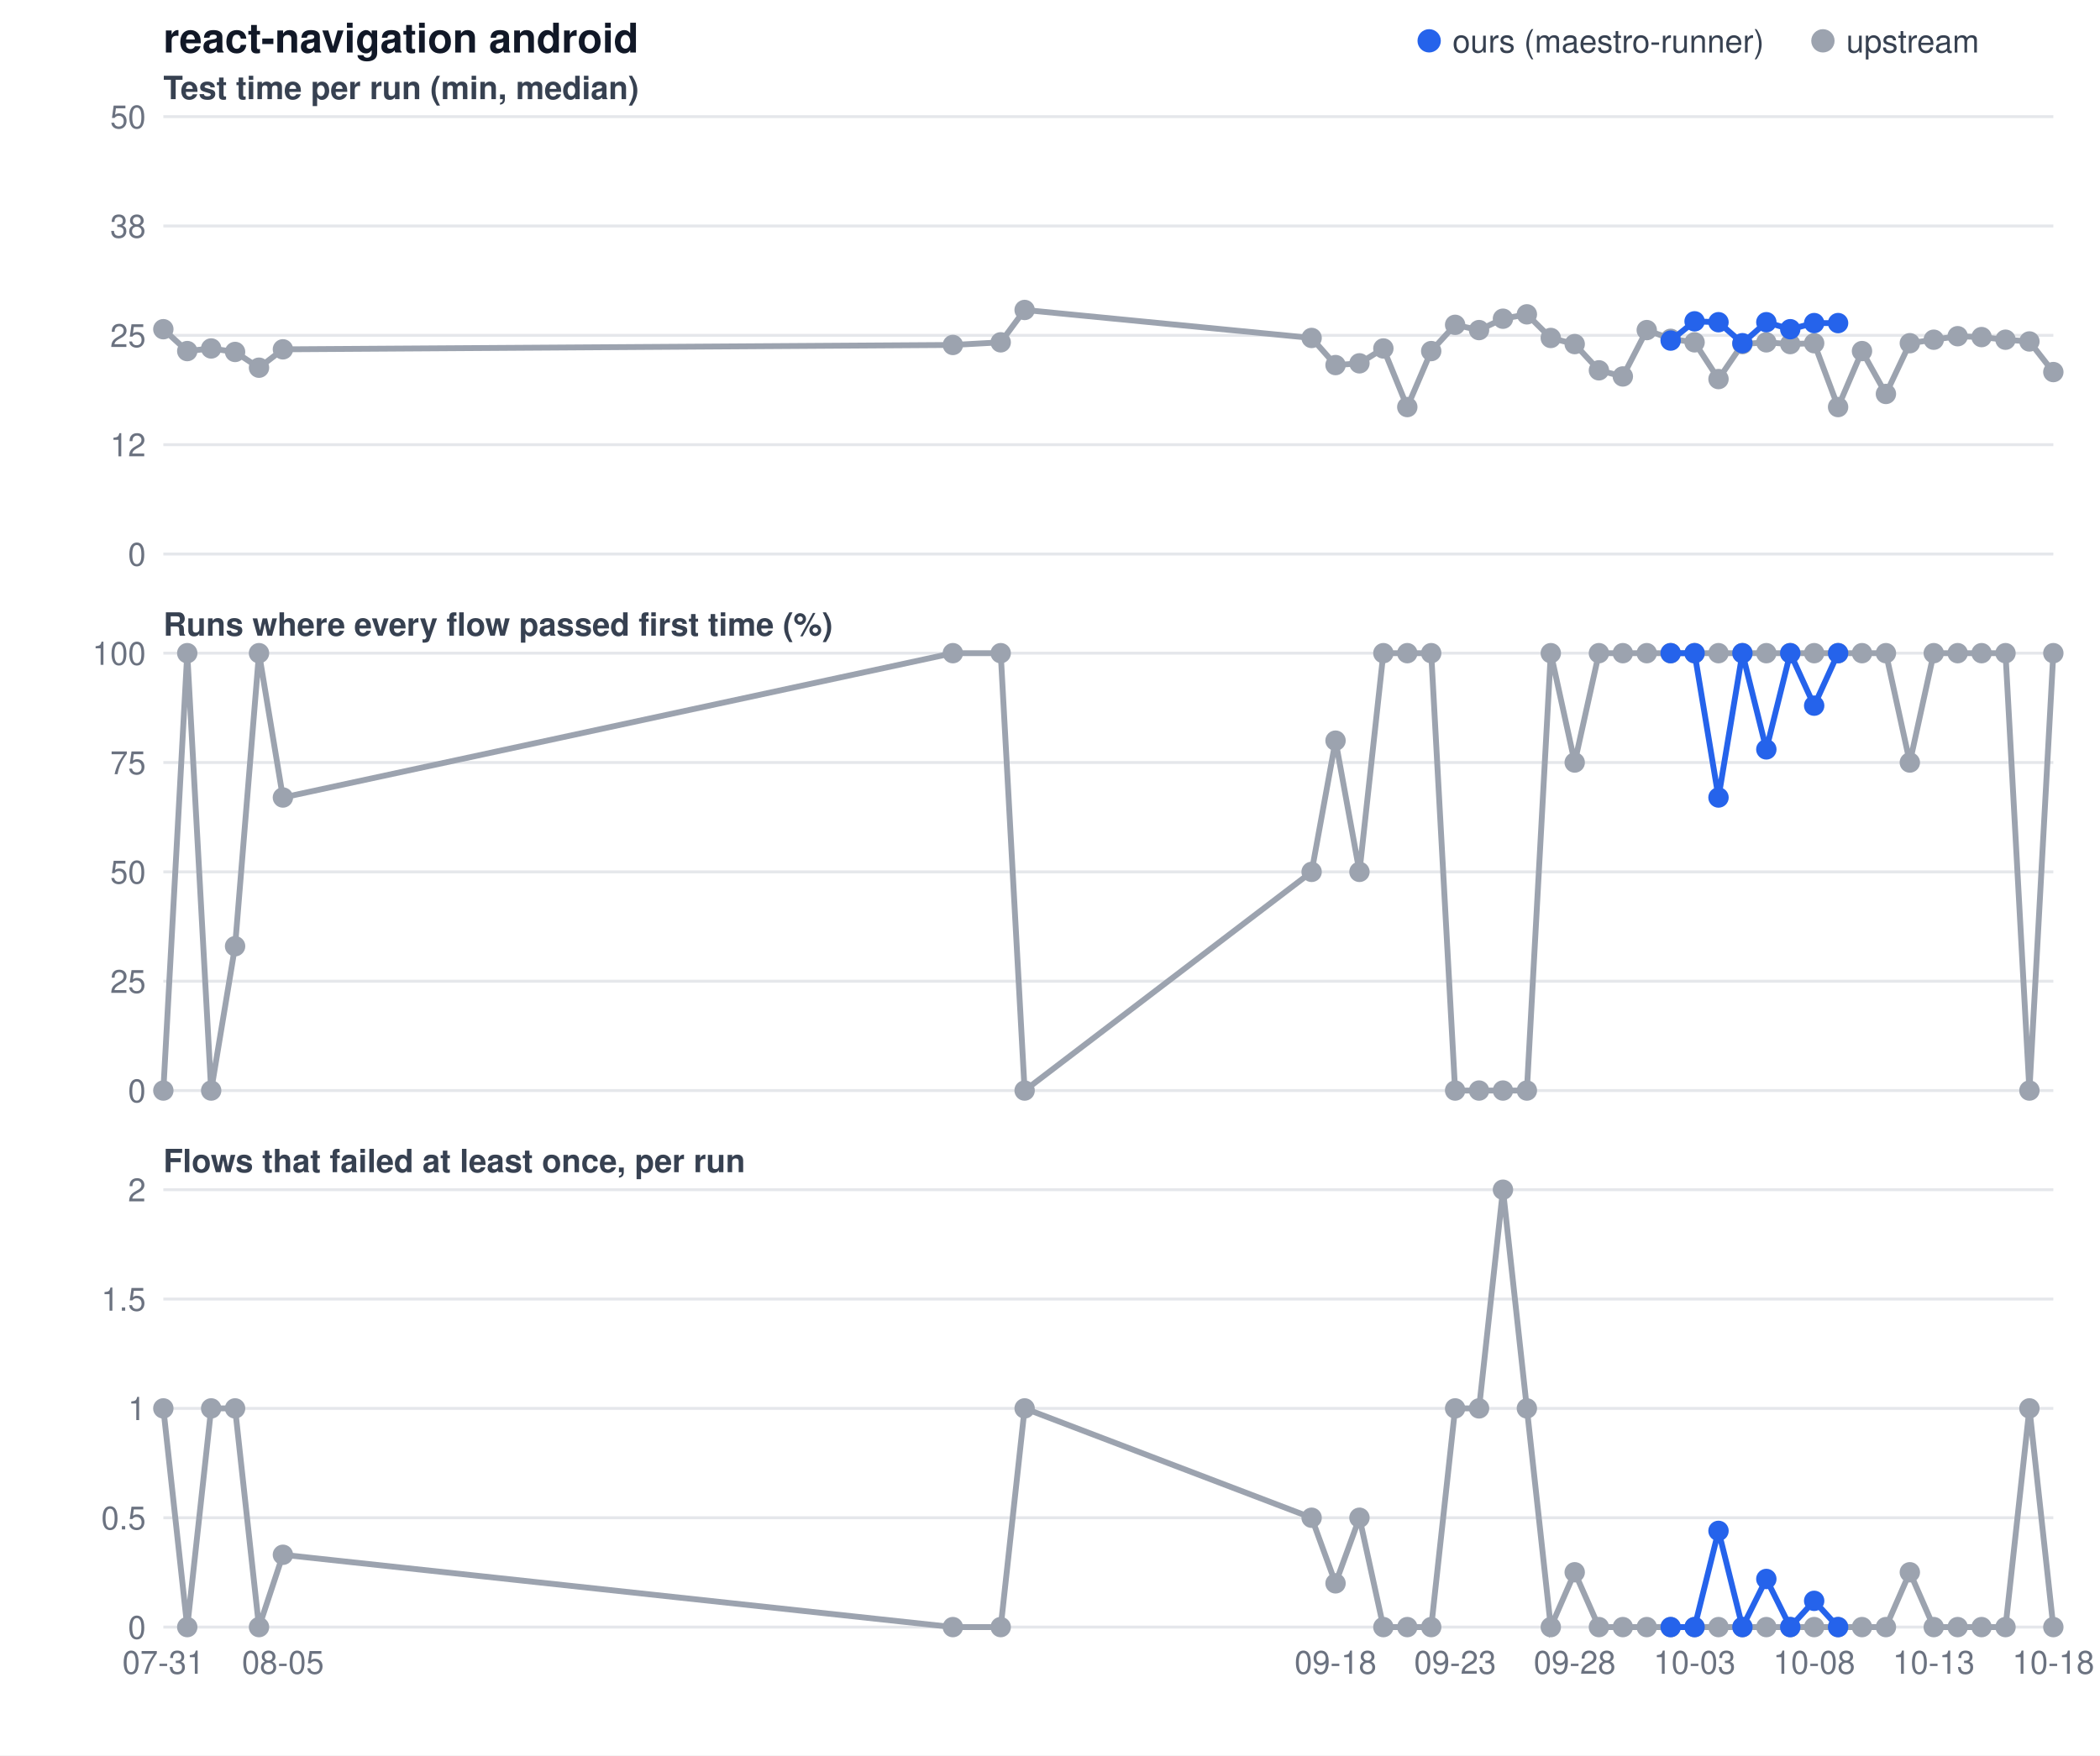
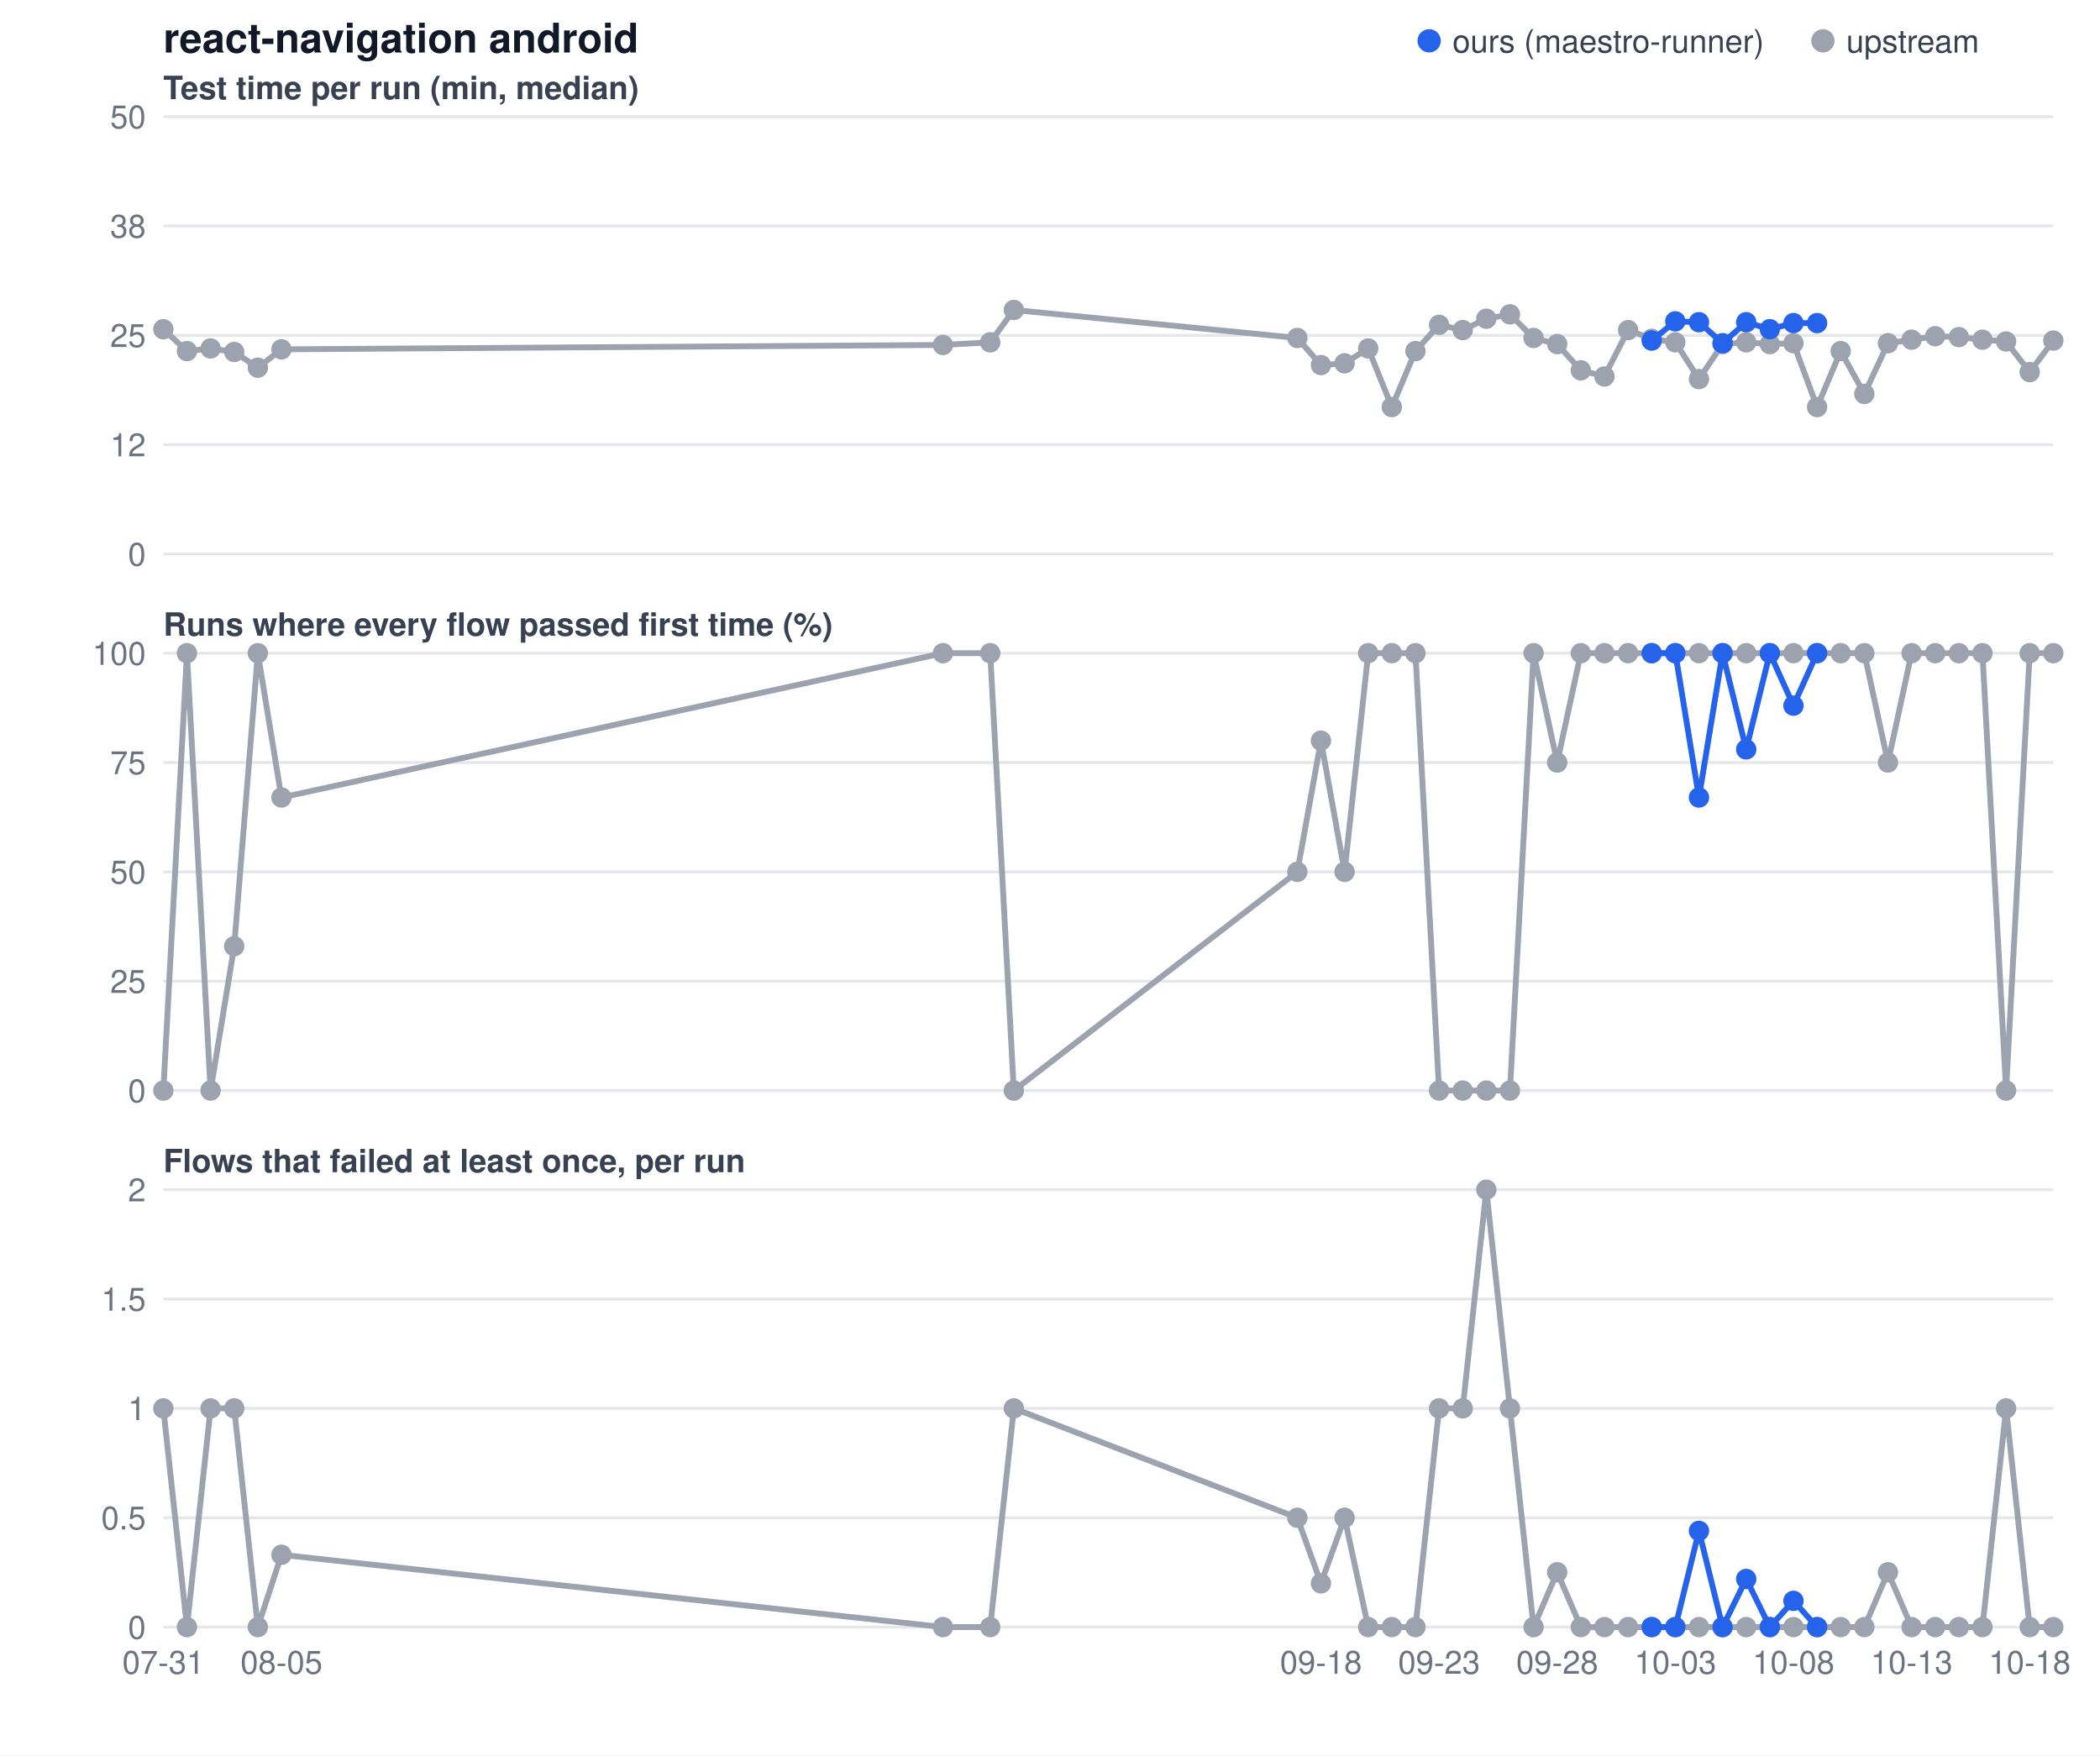
<svg xmlns="http://www.w3.org/2000/svg" width="720" height="602" font-family="-apple-system,Segoe UI,Helvetica,Arial,sans-serif" font-size="11">
  <rect width="100%" height="100%" fill="#ffffff" />
  <text x="56" y="18" font-size="14" font-weight="600" fill="#111827">react-navigation android</text>
  <circle cx="490" cy="14" r="4" fill="#2563eb" />
  <text x="498" y="18" fill="#374151">ours (maestro-runner)</text>
  <circle cx="625" cy="14" r="4" fill="#9ca3af" />
  <text x="633" y="18" fill="#374151">upstream</text>
  <text x="56" y="34" fill="#374151" font-weight="600">Test time per run (min, median)</text>
  <line x1="56" x2="704" y1="190.0" y2="190.0" stroke="#e5e7eb" />
  <text x="50" y="194.0" text-anchor="end" fill="#6b7280">0</text>
  <line x1="56" x2="704" y1="152.5" y2="152.5" stroke="#e5e7eb" />
  <text x="50" y="156.5" text-anchor="end" fill="#6b7280">12</text>
  <line x1="56" x2="704" y1="115.0" y2="115.0" stroke="#e5e7eb" />
  <text x="50" y="119.0" text-anchor="end" fill="#6b7280">25</text>
  <line x1="56" x2="704" y1="77.5" y2="77.5" stroke="#e5e7eb" />
  <text x="50" y="81.5" text-anchor="end" fill="#6b7280">38</text>
  <line x1="56" x2="704" y1="40.0" y2="40.0" stroke="#e5e7eb" />
  <text x="50" y="44.0" text-anchor="end" fill="#6b7280">50</text>
-   <polyline fill="none" stroke="#9ca3af" stroke-width="2" points="56.0,112.9 64.2,120.4 72.4,119.5 80.6,120.7 88.8,126.1 97.0,119.8 326.7,118.3 343.1,117.4 351.3,106.3 449.7,115.9 457.9,125.2 466.1,124.6 474.3,119.5 482.5,139.6 490.7,120.4 498.9,111.4 507.1,113.2 515.3,109.3 523.5,107.8 531.7,115.9 539.9,118.0 548.2,127.0 556.4,129.1 564.6,113.2 572.8,116.2 581.0,117.4 589.2,130.0 597.4,118.0 605.6,117.4 613.8,118.0 622.0,117.7 630.2,139.6 638.4,120.4 646.6,135.1 654.8,117.7 663.0,116.5 671.2,115.3 679.4,115.6 687.6,116.5 695.8,117.1 704.0,127.6" />
+   <polyline fill="none" stroke="#9ca3af" stroke-width="2" points="56.0,112.9 64.1,120.4 72.2,119.5 80.3,120.7 88.4,126.1 96.5,119.8 323.3,118.3 339.5,117.4 347.6,106.3 444.8,115.9 452.9,125.2 461.0,124.6 469.1,119.5 477.2,139.6 485.3,120.4 493.4,111.4 501.5,113.2 509.6,109.3 517.7,107.8 525.8,115.9 533.9,118.0 542.0,127.0 550.1,129.1 558.2,113.2 566.3,116.2 574.4,117.4 582.5,130.0 590.6,118.0 598.7,117.4 606.8,118.0 614.9,117.7 623.0,139.6 631.1,120.4 639.2,135.1 647.3,117.7 655.4,116.5 663.5,115.3 671.6,115.6 679.7,116.5 687.8,117.1 695.9,127.6 704.0,116.8" />
  <circle cx="56.0" cy="112.9" r="3.5" fill="#9ca3af" />
-   <circle cx="64.2" cy="120.4" r="3.5" fill="#9ca3af" />
-   <circle cx="72.4" cy="119.5" r="3.5" fill="#9ca3af" />
-   <circle cx="80.6" cy="120.7" r="3.5" fill="#9ca3af" />
-   <circle cx="88.8" cy="126.1" r="3.5" fill="#9ca3af" />
-   <circle cx="97.0" cy="119.8" r="3.5" fill="#9ca3af" />
-   <circle cx="326.7" cy="118.3" r="3.5" fill="#9ca3af" />
-   <circle cx="343.1" cy="117.4" r="3.5" fill="#9ca3af" />
-   <circle cx="351.3" cy="106.3" r="3.5" fill="#9ca3af" />
-   <circle cx="449.7" cy="115.9" r="3.5" fill="#9ca3af" />
-   <circle cx="457.9" cy="125.2" r="3.5" fill="#9ca3af" />
-   <circle cx="466.1" cy="124.6" r="3.5" fill="#9ca3af" />
-   <circle cx="474.3" cy="119.5" r="3.5" fill="#9ca3af" />
-   <circle cx="482.5" cy="139.6" r="3.5" fill="#9ca3af" />
-   <circle cx="490.7" cy="120.4" r="3.5" fill="#9ca3af" />
-   <circle cx="498.9" cy="111.4" r="3.5" fill="#9ca3af" />
-   <circle cx="507.1" cy="113.2" r="3.5" fill="#9ca3af" />
-   <circle cx="515.3" cy="109.3" r="3.5" fill="#9ca3af" />
-   <circle cx="523.5" cy="107.8" r="3.5" fill="#9ca3af" />
-   <circle cx="531.7" cy="115.9" r="3.5" fill="#9ca3af" />
-   <circle cx="539.9" cy="118.0" r="3.5" fill="#9ca3af" />
-   <circle cx="548.2" cy="127.0" r="3.5" fill="#9ca3af" />
-   <circle cx="556.4" cy="129.1" r="3.5" fill="#9ca3af" />
-   <circle cx="564.6" cy="113.2" r="3.5" fill="#9ca3af" />
-   <circle cx="572.8" cy="116.2" r="3.5" fill="#9ca3af" />
-   <circle cx="581.0" cy="117.4" r="3.5" fill="#9ca3af" />
-   <circle cx="589.2" cy="130.0" r="3.5" fill="#9ca3af" />
-   <circle cx="597.4" cy="118.0" r="3.5" fill="#9ca3af" />
-   <circle cx="605.6" cy="117.4" r="3.5" fill="#9ca3af" />
-   <circle cx="613.8" cy="118.0" r="3.5" fill="#9ca3af" />
-   <circle cx="622.0" cy="117.7" r="3.5" fill="#9ca3af" />
-   <circle cx="630.2" cy="139.6" r="3.5" fill="#9ca3af" />
-   <circle cx="638.4" cy="120.4" r="3.5" fill="#9ca3af" />
-   <circle cx="646.6" cy="135.1" r="3.5" fill="#9ca3af" />
-   <circle cx="654.8" cy="117.7" r="3.5" fill="#9ca3af" />
-   <circle cx="663.0" cy="116.5" r="3.5" fill="#9ca3af" />
-   <circle cx="671.2" cy="115.3" r="3.5" fill="#9ca3af" />
-   <circle cx="679.4" cy="115.6" r="3.5" fill="#9ca3af" />
-   <circle cx="687.6" cy="116.5" r="3.5" fill="#9ca3af" />
-   <circle cx="695.8" cy="117.1" r="3.5" fill="#9ca3af" />
-   <circle cx="704.0" cy="127.6" r="3.5" fill="#9ca3af" />
-   <polyline fill="none" stroke="#2563eb" stroke-width="2" points="572.8,116.8 581.0,110.2 589.2,110.5 597.4,117.7 605.6,110.5 613.8,112.9 622.0,110.8 630.2,110.8" />
-   <circle cx="572.8" cy="116.8" r="3.5" fill="#2563eb" />
-   <circle cx="581.0" cy="110.2" r="3.5" fill="#2563eb" />
-   <circle cx="589.2" cy="110.5" r="3.5" fill="#2563eb" />
-   <circle cx="597.4" cy="117.7" r="3.5" fill="#2563eb" />
-   <circle cx="605.6" cy="110.5" r="3.5" fill="#2563eb" />
-   <circle cx="613.8" cy="112.9" r="3.5" fill="#2563eb" />
-   <circle cx="622.0" cy="110.8" r="3.5" fill="#2563eb" />
-   <circle cx="630.2" cy="110.8" r="3.5" fill="#2563eb" />
+   <circle cx="64.1" cy="120.4" r="3.5" fill="#9ca3af" />
+   <circle cx="72.2" cy="119.5" r="3.5" fill="#9ca3af" />
+   <circle cx="80.3" cy="120.7" r="3.5" fill="#9ca3af" />
+   <circle cx="88.4" cy="126.1" r="3.5" fill="#9ca3af" />
+   <circle cx="96.5" cy="119.8" r="3.5" fill="#9ca3af" />
+   <circle cx="323.3" cy="118.3" r="3.5" fill="#9ca3af" />
+   <circle cx="339.5" cy="117.4" r="3.5" fill="#9ca3af" />
+   <circle cx="347.6" cy="106.3" r="3.5" fill="#9ca3af" />
+   <circle cx="444.8" cy="115.9" r="3.5" fill="#9ca3af" />
+   <circle cx="452.9" cy="125.2" r="3.5" fill="#9ca3af" />
+   <circle cx="461.0" cy="124.6" r="3.5" fill="#9ca3af" />
+   <circle cx="469.1" cy="119.5" r="3.5" fill="#9ca3af" />
+   <circle cx="477.2" cy="139.6" r="3.5" fill="#9ca3af" />
+   <circle cx="485.3" cy="120.4" r="3.5" fill="#9ca3af" />
+   <circle cx="493.4" cy="111.4" r="3.5" fill="#9ca3af" />
+   <circle cx="501.5" cy="113.2" r="3.5" fill="#9ca3af" />
+   <circle cx="509.6" cy="109.3" r="3.5" fill="#9ca3af" />
+   <circle cx="517.7" cy="107.8" r="3.5" fill="#9ca3af" />
+   <circle cx="525.8" cy="115.9" r="3.5" fill="#9ca3af" />
+   <circle cx="533.9" cy="118.0" r="3.5" fill="#9ca3af" />
+   <circle cx="542.0" cy="127.0" r="3.5" fill="#9ca3af" />
+   <circle cx="550.1" cy="129.1" r="3.5" fill="#9ca3af" />
+   <circle cx="558.2" cy="113.2" r="3.5" fill="#9ca3af" />
+   <circle cx="566.3" cy="116.2" r="3.5" fill="#9ca3af" />
+   <circle cx="574.4" cy="117.4" r="3.5" fill="#9ca3af" />
+   <circle cx="582.5" cy="130.0" r="3.5" fill="#9ca3af" />
+   <circle cx="590.6" cy="118.0" r="3.5" fill="#9ca3af" />
+   <circle cx="598.7" cy="117.4" r="3.5" fill="#9ca3af" />
+   <circle cx="606.8" cy="118.0" r="3.5" fill="#9ca3af" />
+   <circle cx="614.9" cy="117.7" r="3.5" fill="#9ca3af" />
+   <circle cx="623.0" cy="139.6" r="3.5" fill="#9ca3af" />
+   <circle cx="631.1" cy="120.4" r="3.5" fill="#9ca3af" />
+   <circle cx="639.2" cy="135.1" r="3.5" fill="#9ca3af" />
+   <circle cx="647.3" cy="117.7" r="3.5" fill="#9ca3af" />
+   <circle cx="655.4" cy="116.5" r="3.5" fill="#9ca3af" />
+   <circle cx="663.5" cy="115.3" r="3.5" fill="#9ca3af" />
+   <circle cx="671.6" cy="115.6" r="3.5" fill="#9ca3af" />
+   <circle cx="679.7" cy="116.5" r="3.5" fill="#9ca3af" />
+   <circle cx="687.8" cy="117.1" r="3.5" fill="#9ca3af" />
+   <circle cx="695.9" cy="127.6" r="3.5" fill="#9ca3af" />
+   <circle cx="704.0" cy="116.8" r="3.5" fill="#9ca3af" />
+   <polyline fill="none" stroke="#2563eb" stroke-width="2" points="566.3,116.8 574.4,110.2 582.5,110.5 590.6,117.7 598.7,110.5 606.8,112.9 614.9,110.8 623.0,110.8" />
+   <circle cx="566.3" cy="116.8" r="3.5" fill="#2563eb" />
+   <circle cx="574.4" cy="110.2" r="3.5" fill="#2563eb" />
+   <circle cx="582.5" cy="110.5" r="3.5" fill="#2563eb" />
+   <circle cx="590.6" cy="117.7" r="3.5" fill="#2563eb" />
+   <circle cx="598.7" cy="110.5" r="3.5" fill="#2563eb" />
+   <circle cx="606.8" cy="112.9" r="3.5" fill="#2563eb" />
+   <circle cx="614.9" cy="110.8" r="3.5" fill="#2563eb" />
+   <circle cx="623.0" cy="110.8" r="3.5" fill="#2563eb" />
  <text x="56" y="218" fill="#374151" font-weight="600">Runs where every flow passed first time (%)</text>
  <line x1="56" x2="704" y1="374.0" y2="374.0" stroke="#e5e7eb" />
  <text x="50" y="378.0" text-anchor="end" fill="#6b7280">0</text>
  <line x1="56" x2="704" y1="336.5" y2="336.5" stroke="#e5e7eb" />
  <text x="50" y="340.5" text-anchor="end" fill="#6b7280">25</text>
  <line x1="56" x2="704" y1="299.0" y2="299.0" stroke="#e5e7eb" />
  <text x="50" y="303.0" text-anchor="end" fill="#6b7280">50</text>
  <line x1="56" x2="704" y1="261.5" y2="261.5" stroke="#e5e7eb" />
  <text x="50" y="265.5" text-anchor="end" fill="#6b7280">75</text>
  <line x1="56" x2="704" y1="224.0" y2="224.0" stroke="#e5e7eb" />
  <text x="50" y="228.0" text-anchor="end" fill="#6b7280">100</text>
-   <polyline fill="none" stroke="#9ca3af" stroke-width="2" points="56.0,374.0 64.2,224.0 72.4,374.0 80.6,324.5 88.8,224.0 97.0,273.5 326.7,224.0 343.1,224.0 351.3,374.0 449.7,299.0 457.9,254.0 466.1,299.0 474.3,224.0 482.5,224.0 490.7,224.0 498.9,374.0 507.1,374.0 515.3,374.0 523.5,374.0 531.7,224.0 539.9,261.5 548.2,224.0 556.4,224.0 564.6,224.0 572.8,224.0 581.0,224.0 589.2,224.0 597.4,224.0 605.6,224.0 613.8,224.0 622.0,224.0 630.2,224.0 638.4,224.0 646.6,224.0 654.8,261.5 663.0,224.0 671.2,224.0 679.4,224.0 687.6,224.0 695.8,374.0 704.0,224.0" />
+   <polyline fill="none" stroke="#9ca3af" stroke-width="2" points="56.0,374.0 64.1,224.0 72.2,374.0 80.3,324.5 88.4,224.0 96.5,273.5 323.3,224.0 339.5,224.0 347.6,374.0 444.8,299.0 452.9,254.0 461.0,299.0 469.1,224.0 477.2,224.0 485.3,224.0 493.4,374.0 501.5,374.0 509.6,374.0 517.7,374.0 525.8,224.0 533.9,261.5 542.0,224.0 550.1,224.0 558.2,224.0 566.3,224.0 574.4,224.0 582.5,224.0 590.6,224.0 598.7,224.0 606.8,224.0 614.9,224.0 623.0,224.0 631.1,224.0 639.2,224.0 647.3,261.5 655.4,224.0 663.5,224.0 671.6,224.0 679.7,224.0 687.8,374.0 695.9,224.0 704.0,224.0" />
  <circle cx="56.0" cy="374.0" r="3.5" fill="#9ca3af" />
-   <circle cx="64.2" cy="224.0" r="3.5" fill="#9ca3af" />
-   <circle cx="72.4" cy="374.0" r="3.5" fill="#9ca3af" />
-   <circle cx="80.6" cy="324.5" r="3.5" fill="#9ca3af" />
-   <circle cx="88.8" cy="224.0" r="3.5" fill="#9ca3af" />
-   <circle cx="97.0" cy="273.5" r="3.5" fill="#9ca3af" />
-   <circle cx="326.7" cy="224.0" r="3.5" fill="#9ca3af" />
-   <circle cx="343.1" cy="224.0" r="3.5" fill="#9ca3af" />
-   <circle cx="351.3" cy="374.0" r="3.5" fill="#9ca3af" />
-   <circle cx="449.7" cy="299.0" r="3.5" fill="#9ca3af" />
-   <circle cx="457.9" cy="254.0" r="3.5" fill="#9ca3af" />
-   <circle cx="466.1" cy="299.0" r="3.5" fill="#9ca3af" />
-   <circle cx="474.3" cy="224.0" r="3.5" fill="#9ca3af" />
-   <circle cx="482.5" cy="224.0" r="3.5" fill="#9ca3af" />
-   <circle cx="490.7" cy="224.0" r="3.5" fill="#9ca3af" />
-   <circle cx="498.9" cy="374.0" r="3.5" fill="#9ca3af" />
-   <circle cx="507.1" cy="374.0" r="3.5" fill="#9ca3af" />
-   <circle cx="515.3" cy="374.0" r="3.5" fill="#9ca3af" />
-   <circle cx="523.5" cy="374.0" r="3.5" fill="#9ca3af" />
-   <circle cx="531.7" cy="224.0" r="3.5" fill="#9ca3af" />
-   <circle cx="539.9" cy="261.5" r="3.5" fill="#9ca3af" />
-   <circle cx="548.2" cy="224.0" r="3.5" fill="#9ca3af" />
-   <circle cx="556.4" cy="224.0" r="3.5" fill="#9ca3af" />
-   <circle cx="564.6" cy="224.0" r="3.5" fill="#9ca3af" />
-   <circle cx="572.8" cy="224.0" r="3.5" fill="#9ca3af" />
-   <circle cx="581.0" cy="224.0" r="3.5" fill="#9ca3af" />
-   <circle cx="589.2" cy="224.0" r="3.5" fill="#9ca3af" />
-   <circle cx="597.4" cy="224.0" r="3.5" fill="#9ca3af" />
-   <circle cx="605.6" cy="224.0" r="3.5" fill="#9ca3af" />
-   <circle cx="613.8" cy="224.0" r="3.5" fill="#9ca3af" />
-   <circle cx="622.0" cy="224.0" r="3.5" fill="#9ca3af" />
-   <circle cx="630.2" cy="224.0" r="3.5" fill="#9ca3af" />
-   <circle cx="638.4" cy="224.0" r="3.5" fill="#9ca3af" />
-   <circle cx="646.6" cy="224.0" r="3.5" fill="#9ca3af" />
-   <circle cx="654.8" cy="261.5" r="3.5" fill="#9ca3af" />
-   <circle cx="663.0" cy="224.0" r="3.5" fill="#9ca3af" />
-   <circle cx="671.2" cy="224.0" r="3.5" fill="#9ca3af" />
-   <circle cx="679.4" cy="224.0" r="3.5" fill="#9ca3af" />
-   <circle cx="687.6" cy="224.0" r="3.5" fill="#9ca3af" />
-   <circle cx="695.8" cy="374.0" r="3.5" fill="#9ca3af" />
+   <circle cx="64.1" cy="224.0" r="3.5" fill="#9ca3af" />
+   <circle cx="72.2" cy="374.0" r="3.5" fill="#9ca3af" />
+   <circle cx="80.3" cy="324.5" r="3.5" fill="#9ca3af" />
+   <circle cx="88.4" cy="224.0" r="3.5" fill="#9ca3af" />
+   <circle cx="96.5" cy="273.5" r="3.5" fill="#9ca3af" />
+   <circle cx="323.3" cy="224.0" r="3.5" fill="#9ca3af" />
+   <circle cx="339.5" cy="224.0" r="3.5" fill="#9ca3af" />
+   <circle cx="347.6" cy="374.0" r="3.5" fill="#9ca3af" />
+   <circle cx="444.8" cy="299.0" r="3.5" fill="#9ca3af" />
+   <circle cx="452.9" cy="254.0" r="3.5" fill="#9ca3af" />
+   <circle cx="461.0" cy="299.0" r="3.5" fill="#9ca3af" />
+   <circle cx="469.1" cy="224.0" r="3.5" fill="#9ca3af" />
+   <circle cx="477.2" cy="224.0" r="3.5" fill="#9ca3af" />
+   <circle cx="485.3" cy="224.0" r="3.5" fill="#9ca3af" />
+   <circle cx="493.4" cy="374.0" r="3.5" fill="#9ca3af" />
+   <circle cx="501.5" cy="374.0" r="3.5" fill="#9ca3af" />
+   <circle cx="509.6" cy="374.0" r="3.5" fill="#9ca3af" />
+   <circle cx="517.7" cy="374.0" r="3.5" fill="#9ca3af" />
+   <circle cx="525.8" cy="224.0" r="3.5" fill="#9ca3af" />
+   <circle cx="533.9" cy="261.5" r="3.5" fill="#9ca3af" />
+   <circle cx="542.0" cy="224.0" r="3.5" fill="#9ca3af" />
+   <circle cx="550.1" cy="224.0" r="3.5" fill="#9ca3af" />
+   <circle cx="558.2" cy="224.0" r="3.5" fill="#9ca3af" />
+   <circle cx="566.3" cy="224.0" r="3.5" fill="#9ca3af" />
+   <circle cx="574.4" cy="224.0" r="3.5" fill="#9ca3af" />
+   <circle cx="582.5" cy="224.0" r="3.5" fill="#9ca3af" />
+   <circle cx="590.6" cy="224.0" r="3.5" fill="#9ca3af" />
+   <circle cx="598.7" cy="224.0" r="3.5" fill="#9ca3af" />
+   <circle cx="606.8" cy="224.0" r="3.5" fill="#9ca3af" />
+   <circle cx="614.9" cy="224.0" r="3.5" fill="#9ca3af" />
+   <circle cx="623.0" cy="224.0" r="3.5" fill="#9ca3af" />
+   <circle cx="631.1" cy="224.0" r="3.5" fill="#9ca3af" />
+   <circle cx="639.2" cy="224.0" r="3.5" fill="#9ca3af" />
+   <circle cx="647.3" cy="261.5" r="3.5" fill="#9ca3af" />
+   <circle cx="655.4" cy="224.0" r="3.5" fill="#9ca3af" />
+   <circle cx="663.5" cy="224.0" r="3.5" fill="#9ca3af" />
+   <circle cx="671.6" cy="224.0" r="3.5" fill="#9ca3af" />
+   <circle cx="679.7" cy="224.0" r="3.5" fill="#9ca3af" />
+   <circle cx="687.8" cy="374.0" r="3.5" fill="#9ca3af" />
+   <circle cx="695.9" cy="224.0" r="3.5" fill="#9ca3af" />
  <circle cx="704.0" cy="224.0" r="3.5" fill="#9ca3af" />
-   <polyline fill="none" stroke="#2563eb" stroke-width="2" points="572.8,224.0 581.0,224.0 589.2,273.5 597.4,224.0 605.6,257.0 613.8,224.0 622.0,242.0 630.2,224.0" />
-   <circle cx="572.8" cy="224.0" r="3.5" fill="#2563eb" />
-   <circle cx="581.0" cy="224.0" r="3.5" fill="#2563eb" />
-   <circle cx="589.2" cy="273.5" r="3.5" fill="#2563eb" />
-   <circle cx="597.4" cy="224.0" r="3.5" fill="#2563eb" />
-   <circle cx="605.6" cy="257.0" r="3.5" fill="#2563eb" />
-   <circle cx="613.8" cy="224.0" r="3.5" fill="#2563eb" />
-   <circle cx="622.0" cy="242.0" r="3.5" fill="#2563eb" />
-   <circle cx="630.2" cy="224.0" r="3.5" fill="#2563eb" />
+   <polyline fill="none" stroke="#2563eb" stroke-width="2" points="566.3,224.0 574.4,224.0 582.5,273.5 590.6,224.0 598.7,257.0 606.8,224.0 614.9,242.0 623.0,224.0" />
+   <circle cx="566.3" cy="224.0" r="3.5" fill="#2563eb" />
+   <circle cx="574.4" cy="224.0" r="3.5" fill="#2563eb" />
+   <circle cx="582.5" cy="273.5" r="3.5" fill="#2563eb" />
+   <circle cx="590.6" cy="224.0" r="3.5" fill="#2563eb" />
+   <circle cx="598.7" cy="257.0" r="3.5" fill="#2563eb" />
+   <circle cx="606.8" cy="224.0" r="3.5" fill="#2563eb" />
+   <circle cx="614.9" cy="242.0" r="3.5" fill="#2563eb" />
+   <circle cx="623.0" cy="224.0" r="3.5" fill="#2563eb" />
  <text x="56" y="402" fill="#374151" font-weight="600">Flows that failed at least once, per run</text>
  <line x1="56" x2="704" y1="558.0" y2="558.0" stroke="#e5e7eb" />
  <text x="50" y="562.0" text-anchor="end" fill="#6b7280">0</text>
  <line x1="56" x2="704" y1="520.5" y2="520.5" stroke="#e5e7eb" />
  <text x="50" y="524.5" text-anchor="end" fill="#6b7280">0.5</text>
  <line x1="56" x2="704" y1="483.0" y2="483.0" stroke="#e5e7eb" />
  <text x="50" y="487.0" text-anchor="end" fill="#6b7280">1</text>
  <line x1="56" x2="704" y1="445.5" y2="445.5" stroke="#e5e7eb" />
  <text x="50" y="449.5" text-anchor="end" fill="#6b7280">1.5</text>
  <line x1="56" x2="704" y1="408.0" y2="408.0" stroke="#e5e7eb" />
  <text x="50" y="412.0" text-anchor="end" fill="#6b7280">2</text>
-   <polyline fill="none" stroke="#9ca3af" stroke-width="2" points="56.0,483.0 64.2,558.0 72.4,483.0 80.6,483.0 88.8,558.0 97.0,533.2 326.7,558.0 343.1,558.0 351.3,483.0 449.7,520.5 457.9,543.0 466.1,520.5 474.3,558.0 482.5,558.0 490.7,558.0 498.9,483.0 507.1,483.0 515.3,408.0 523.5,483.0 531.7,558.0 539.9,539.2 548.2,558.0 556.4,558.0 564.6,558.0 572.8,558.0 581.0,558.0 589.2,558.0 597.4,558.0 605.6,558.0 613.8,558.0 622.0,558.0 630.2,558.0 638.4,558.0 646.6,558.0 654.8,539.2 663.0,558.0 671.2,558.0 679.4,558.0 687.6,558.0 695.8,483.0 704.0,558.0" />
+   <polyline fill="none" stroke="#9ca3af" stroke-width="2" points="56.0,483.0 64.1,558.0 72.2,483.0 80.3,483.0 88.4,558.0 96.5,533.2 323.3,558.0 339.5,558.0 347.6,483.0 444.8,520.5 452.9,543.0 461.0,520.5 469.1,558.0 477.2,558.0 485.3,558.0 493.4,483.0 501.5,483.0 509.6,408.0 517.7,483.0 525.8,558.0 533.9,539.2 542.0,558.0 550.1,558.0 558.2,558.0 566.3,558.0 574.4,558.0 582.5,558.0 590.6,558.0 598.7,558.0 606.8,558.0 614.9,558.0 623.0,558.0 631.1,558.0 639.2,558.0 647.3,539.2 655.4,558.0 663.5,558.0 671.6,558.0 679.7,558.0 687.8,483.0 695.9,558.0 704.0,558.0" />
  <circle cx="56.0" cy="483.0" r="3.5" fill="#9ca3af" />
-   <circle cx="64.2" cy="558.0" r="3.5" fill="#9ca3af" />
-   <circle cx="72.4" cy="483.0" r="3.5" fill="#9ca3af" />
-   <circle cx="80.6" cy="483.0" r="3.5" fill="#9ca3af" />
-   <circle cx="88.8" cy="558.0" r="3.5" fill="#9ca3af" />
-   <circle cx="97.0" cy="533.2" r="3.5" fill="#9ca3af" />
-   <circle cx="326.7" cy="558.0" r="3.5" fill="#9ca3af" />
-   <circle cx="343.1" cy="558.0" r="3.5" fill="#9ca3af" />
-   <circle cx="351.3" cy="483.0" r="3.5" fill="#9ca3af" />
-   <circle cx="449.7" cy="520.5" r="3.5" fill="#9ca3af" />
-   <circle cx="457.9" cy="543.0" r="3.5" fill="#9ca3af" />
-   <circle cx="466.1" cy="520.5" r="3.5" fill="#9ca3af" />
-   <circle cx="474.3" cy="558.0" r="3.5" fill="#9ca3af" />
-   <circle cx="482.5" cy="558.0" r="3.5" fill="#9ca3af" />
-   <circle cx="490.7" cy="558.0" r="3.5" fill="#9ca3af" />
-   <circle cx="498.9" cy="483.0" r="3.5" fill="#9ca3af" />
-   <circle cx="507.1" cy="483.0" r="3.5" fill="#9ca3af" />
-   <circle cx="515.3" cy="408.0" r="3.5" fill="#9ca3af" />
-   <circle cx="523.5" cy="483.0" r="3.5" fill="#9ca3af" />
-   <circle cx="531.7" cy="558.0" r="3.5" fill="#9ca3af" />
-   <circle cx="539.9" cy="539.2" r="3.5" fill="#9ca3af" />
-   <circle cx="548.2" cy="558.0" r="3.5" fill="#9ca3af" />
-   <circle cx="556.4" cy="558.0" r="3.5" fill="#9ca3af" />
-   <circle cx="564.6" cy="558.0" r="3.5" fill="#9ca3af" />
-   <circle cx="572.8" cy="558.0" r="3.5" fill="#9ca3af" />
-   <circle cx="581.0" cy="558.0" r="3.5" fill="#9ca3af" />
-   <circle cx="589.2" cy="558.0" r="3.5" fill="#9ca3af" />
-   <circle cx="597.4" cy="558.0" r="3.5" fill="#9ca3af" />
-   <circle cx="605.6" cy="558.0" r="3.5" fill="#9ca3af" />
-   <circle cx="613.8" cy="558.0" r="3.5" fill="#9ca3af" />
-   <circle cx="622.0" cy="558.0" r="3.5" fill="#9ca3af" />
-   <circle cx="630.2" cy="558.0" r="3.5" fill="#9ca3af" />
-   <circle cx="638.4" cy="558.0" r="3.5" fill="#9ca3af" />
-   <circle cx="646.6" cy="558.0" r="3.5" fill="#9ca3af" />
-   <circle cx="654.8" cy="539.2" r="3.5" fill="#9ca3af" />
-   <circle cx="663.0" cy="558.0" r="3.5" fill="#9ca3af" />
-   <circle cx="671.2" cy="558.0" r="3.5" fill="#9ca3af" />
-   <circle cx="679.4" cy="558.0" r="3.5" fill="#9ca3af" />
-   <circle cx="687.6" cy="558.0" r="3.5" fill="#9ca3af" />
-   <circle cx="695.8" cy="483.0" r="3.5" fill="#9ca3af" />
+   <circle cx="64.1" cy="558.0" r="3.5" fill="#9ca3af" />
+   <circle cx="72.2" cy="483.0" r="3.5" fill="#9ca3af" />
+   <circle cx="80.3" cy="483.0" r="3.5" fill="#9ca3af" />
+   <circle cx="88.4" cy="558.0" r="3.5" fill="#9ca3af" />
+   <circle cx="96.5" cy="533.2" r="3.5" fill="#9ca3af" />
+   <circle cx="323.3" cy="558.0" r="3.5" fill="#9ca3af" />
+   <circle cx="339.5" cy="558.0" r="3.5" fill="#9ca3af" />
+   <circle cx="347.6" cy="483.0" r="3.5" fill="#9ca3af" />
+   <circle cx="444.8" cy="520.5" r="3.5" fill="#9ca3af" />
+   <circle cx="452.9" cy="543.0" r="3.5" fill="#9ca3af" />
+   <circle cx="461.0" cy="520.5" r="3.5" fill="#9ca3af" />
+   <circle cx="469.1" cy="558.0" r="3.5" fill="#9ca3af" />
+   <circle cx="477.2" cy="558.0" r="3.5" fill="#9ca3af" />
+   <circle cx="485.3" cy="558.0" r="3.5" fill="#9ca3af" />
+   <circle cx="493.4" cy="483.0" r="3.5" fill="#9ca3af" />
+   <circle cx="501.5" cy="483.0" r="3.5" fill="#9ca3af" />
+   <circle cx="509.6" cy="408.0" r="3.5" fill="#9ca3af" />
+   <circle cx="517.7" cy="483.0" r="3.5" fill="#9ca3af" />
+   <circle cx="525.8" cy="558.0" r="3.5" fill="#9ca3af" />
+   <circle cx="533.9" cy="539.2" r="3.5" fill="#9ca3af" />
+   <circle cx="542.0" cy="558.0" r="3.5" fill="#9ca3af" />
+   <circle cx="550.1" cy="558.0" r="3.5" fill="#9ca3af" />
+   <circle cx="558.2" cy="558.0" r="3.5" fill="#9ca3af" />
+   <circle cx="566.3" cy="558.0" r="3.5" fill="#9ca3af" />
+   <circle cx="574.4" cy="558.0" r="3.5" fill="#9ca3af" />
+   <circle cx="582.5" cy="558.0" r="3.5" fill="#9ca3af" />
+   <circle cx="590.6" cy="558.0" r="3.5" fill="#9ca3af" />
+   <circle cx="598.7" cy="558.0" r="3.5" fill="#9ca3af" />
+   <circle cx="606.8" cy="558.0" r="3.5" fill="#9ca3af" />
+   <circle cx="614.9" cy="558.0" r="3.5" fill="#9ca3af" />
+   <circle cx="623.0" cy="558.0" r="3.5" fill="#9ca3af" />
+   <circle cx="631.1" cy="558.0" r="3.5" fill="#9ca3af" />
+   <circle cx="639.2" cy="558.0" r="3.5" fill="#9ca3af" />
+   <circle cx="647.3" cy="539.2" r="3.5" fill="#9ca3af" />
+   <circle cx="655.4" cy="558.0" r="3.5" fill="#9ca3af" />
+   <circle cx="663.5" cy="558.0" r="3.5" fill="#9ca3af" />
+   <circle cx="671.6" cy="558.0" r="3.5" fill="#9ca3af" />
+   <circle cx="679.7" cy="558.0" r="3.5" fill="#9ca3af" />
+   <circle cx="687.8" cy="483.0" r="3.5" fill="#9ca3af" />
+   <circle cx="695.9" cy="558.0" r="3.5" fill="#9ca3af" />
  <circle cx="704.0" cy="558.0" r="3.5" fill="#9ca3af" />
-   <polyline fill="none" stroke="#2563eb" stroke-width="2" points="572.8,558.0 581.0,558.0 589.2,525.0 597.4,558.0 605.6,541.5 613.8,558.0 622.0,549.0 630.2,558.0" />
-   <circle cx="572.8" cy="558.0" r="3.5" fill="#2563eb" />
-   <circle cx="581.0" cy="558.0" r="3.5" fill="#2563eb" />
-   <circle cx="589.2" cy="525.0" r="3.5" fill="#2563eb" />
-   <circle cx="597.4" cy="558.0" r="3.5" fill="#2563eb" />
-   <circle cx="605.6" cy="541.5" r="3.5" fill="#2563eb" />
-   <circle cx="613.8" cy="558.0" r="3.5" fill="#2563eb" />
-   <circle cx="622.0" cy="549.0" r="3.5" fill="#2563eb" />
-   <circle cx="630.2" cy="558.0" r="3.5" fill="#2563eb" />
+   <polyline fill="none" stroke="#2563eb" stroke-width="2" points="566.3,558.0 574.4,558.0 582.5,525.0 590.6,558.0 598.7,541.5 606.8,558.0 614.9,549.0 623.0,558.0" />
+   <circle cx="566.3" cy="558.0" r="3.5" fill="#2563eb" />
+   <circle cx="574.4" cy="558.0" r="3.5" fill="#2563eb" />
+   <circle cx="582.5" cy="525.0" r="3.5" fill="#2563eb" />
+   <circle cx="590.6" cy="558.0" r="3.5" fill="#2563eb" />
+   <circle cx="598.7" cy="541.5" r="3.5" fill="#2563eb" />
+   <circle cx="606.8" cy="558.0" r="3.5" fill="#2563eb" />
+   <circle cx="614.9" cy="549.0" r="3.5" fill="#2563eb" />
+   <circle cx="623.0" cy="558.0" r="3.5" fill="#2563eb" />
  <text x="56.0" y="574" text-anchor="middle" fill="#6b7280">07-31</text>
-   <text x="97.0" y="574" text-anchor="middle" fill="#6b7280">08-05</text>
-   <text x="457.9" y="574" text-anchor="middle" fill="#6b7280">09-18</text>
-   <text x="498.9" y="574" text-anchor="middle" fill="#6b7280">09-23</text>
-   <text x="539.9" y="574" text-anchor="middle" fill="#6b7280">09-28</text>
-   <text x="581.0" y="574" text-anchor="middle" fill="#6b7280">10-03</text>
-   <text x="622.0" y="574" text-anchor="middle" fill="#6b7280">10-08</text>
-   <text x="663.0" y="574" text-anchor="middle" fill="#6b7280">10-13</text>
-   <text x="704.0" y="574" text-anchor="middle" fill="#6b7280">10-18</text>
+   <text x="96.5" y="574" text-anchor="middle" fill="#6b7280">08-05</text>
+   <text x="452.9" y="574" text-anchor="middle" fill="#6b7280">09-18</text>
+   <text x="493.4" y="574" text-anchor="middle" fill="#6b7280">09-23</text>
+   <text x="533.9" y="574" text-anchor="middle" fill="#6b7280">09-28</text>
+   <text x="574.4" y="574" text-anchor="middle" fill="#6b7280">10-03</text>
+   <text x="614.9" y="574" text-anchor="middle" fill="#6b7280">10-08</text>
+   <text x="655.4" y="574" text-anchor="middle" fill="#6b7280">10-13</text>
+   <text x="695.9" y="574" text-anchor="middle" fill="#6b7280">10-18</text>
</svg>
